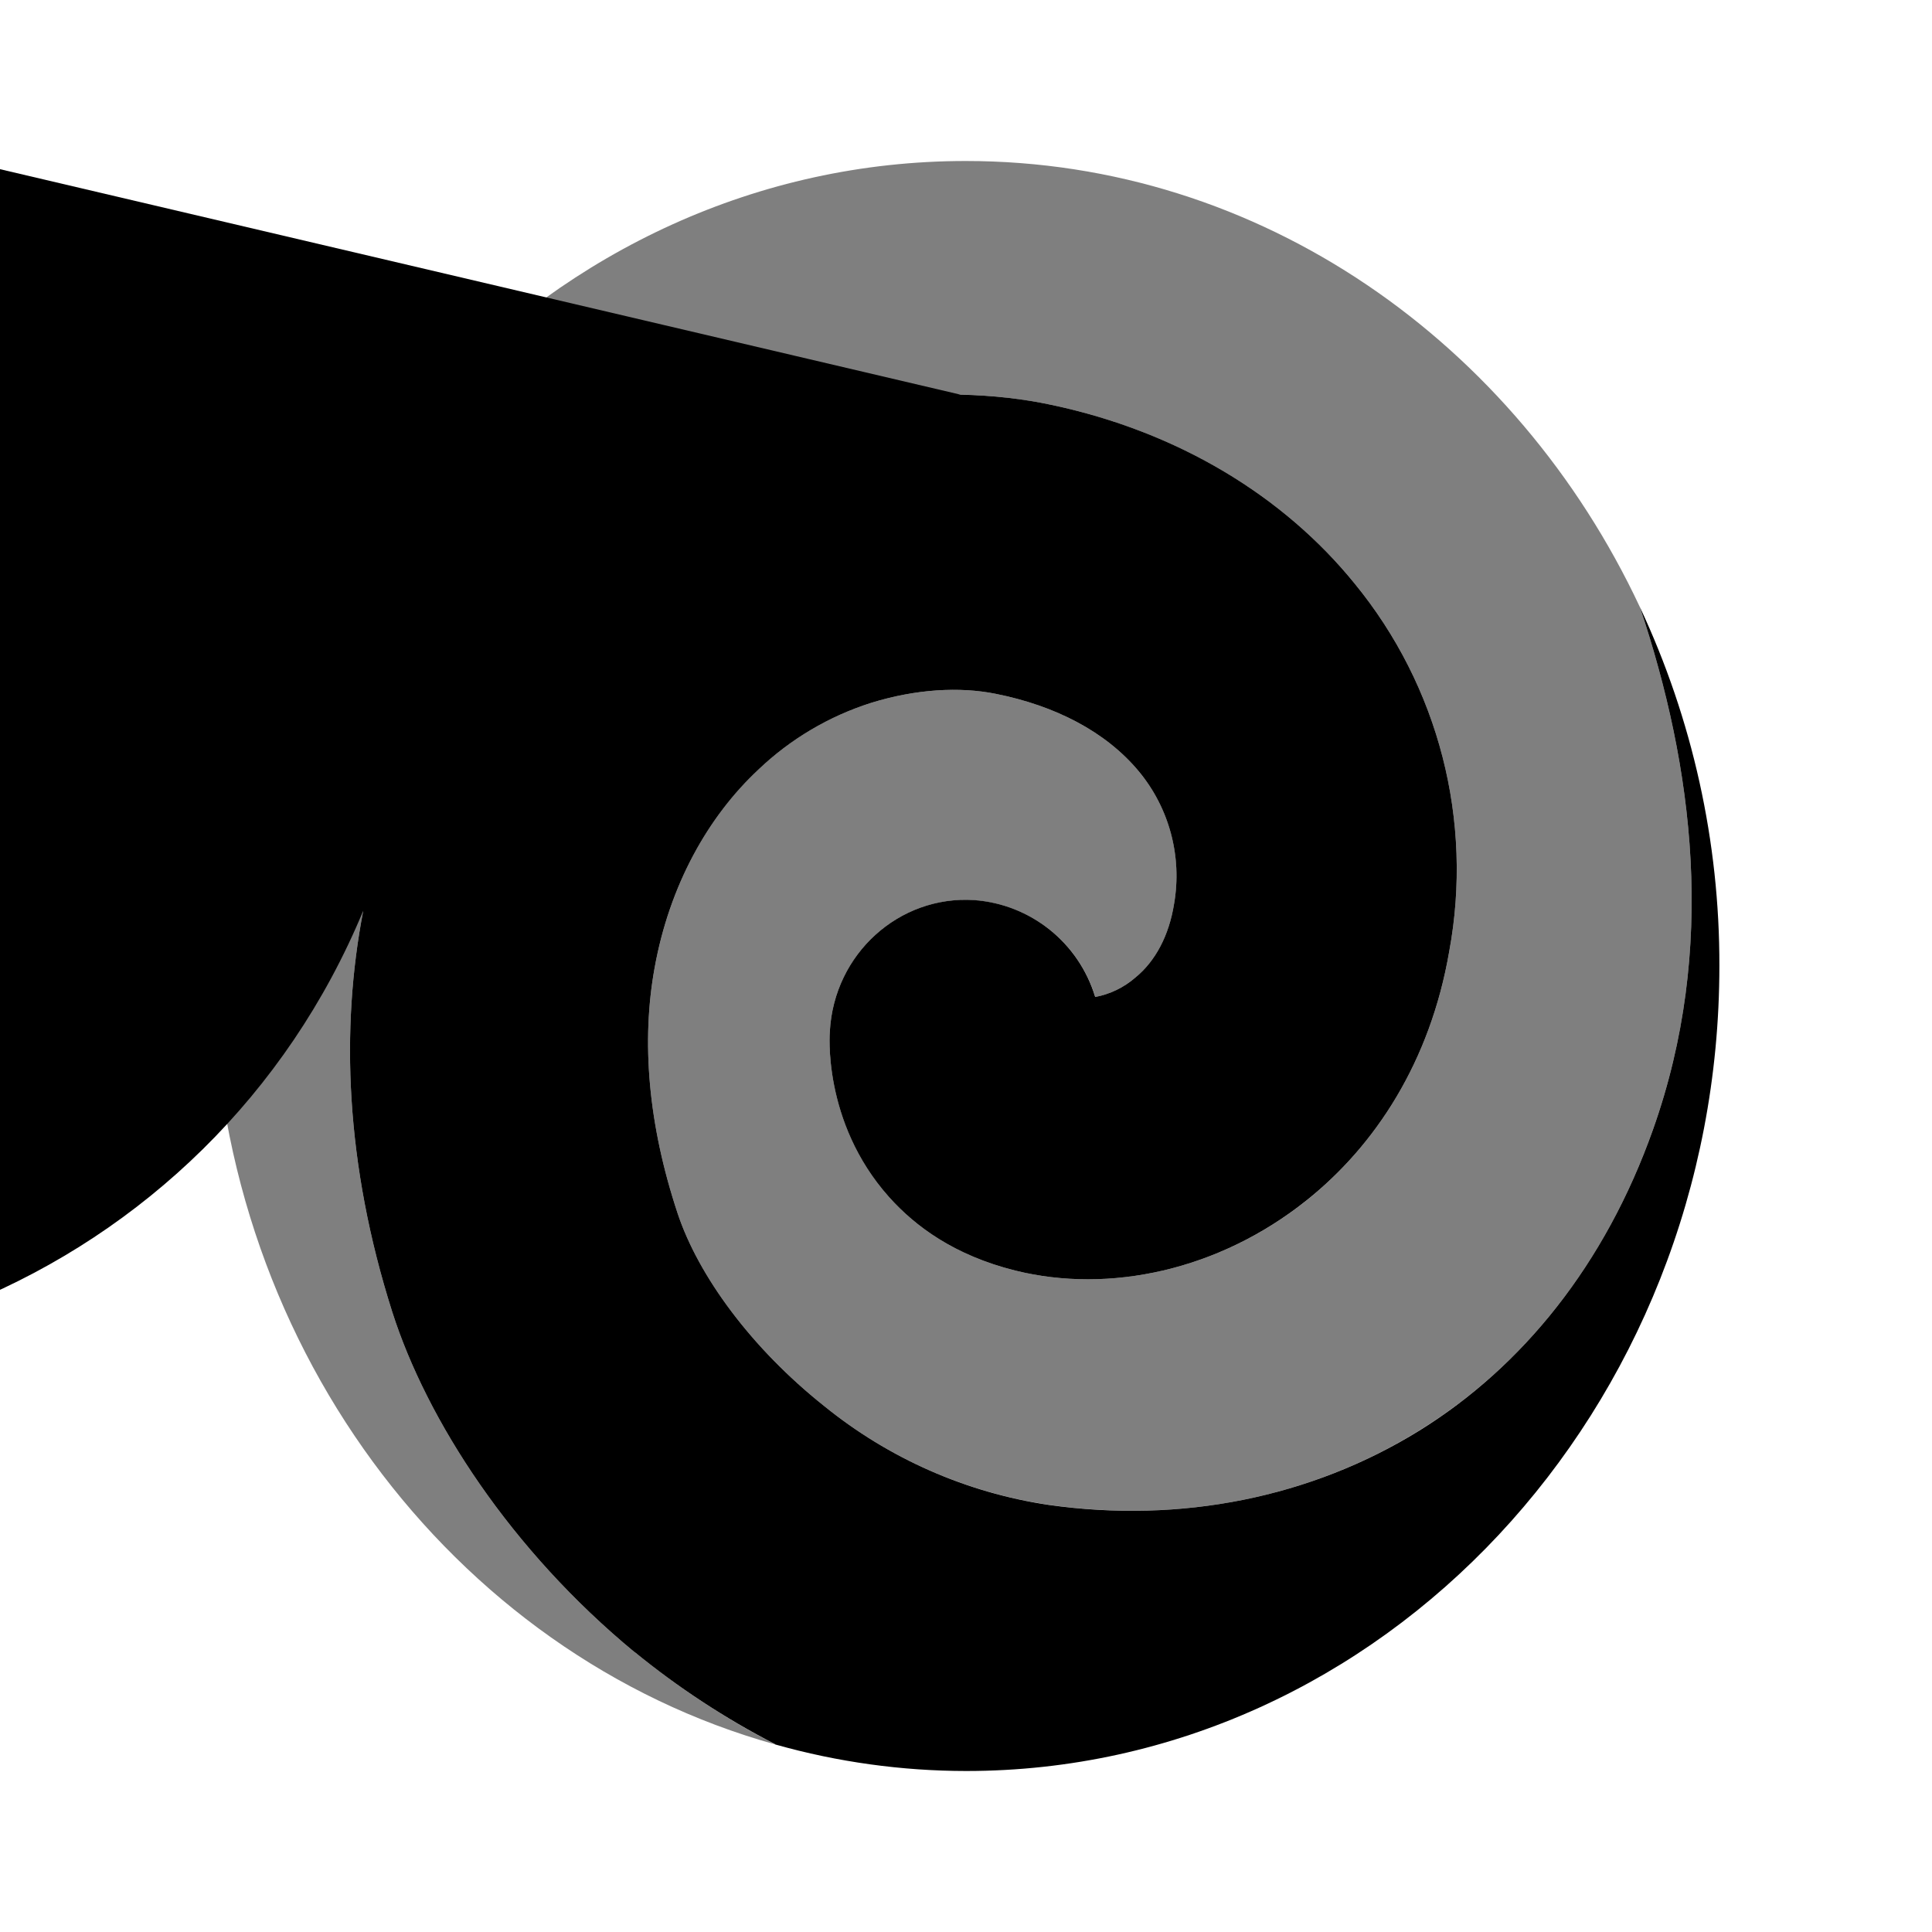
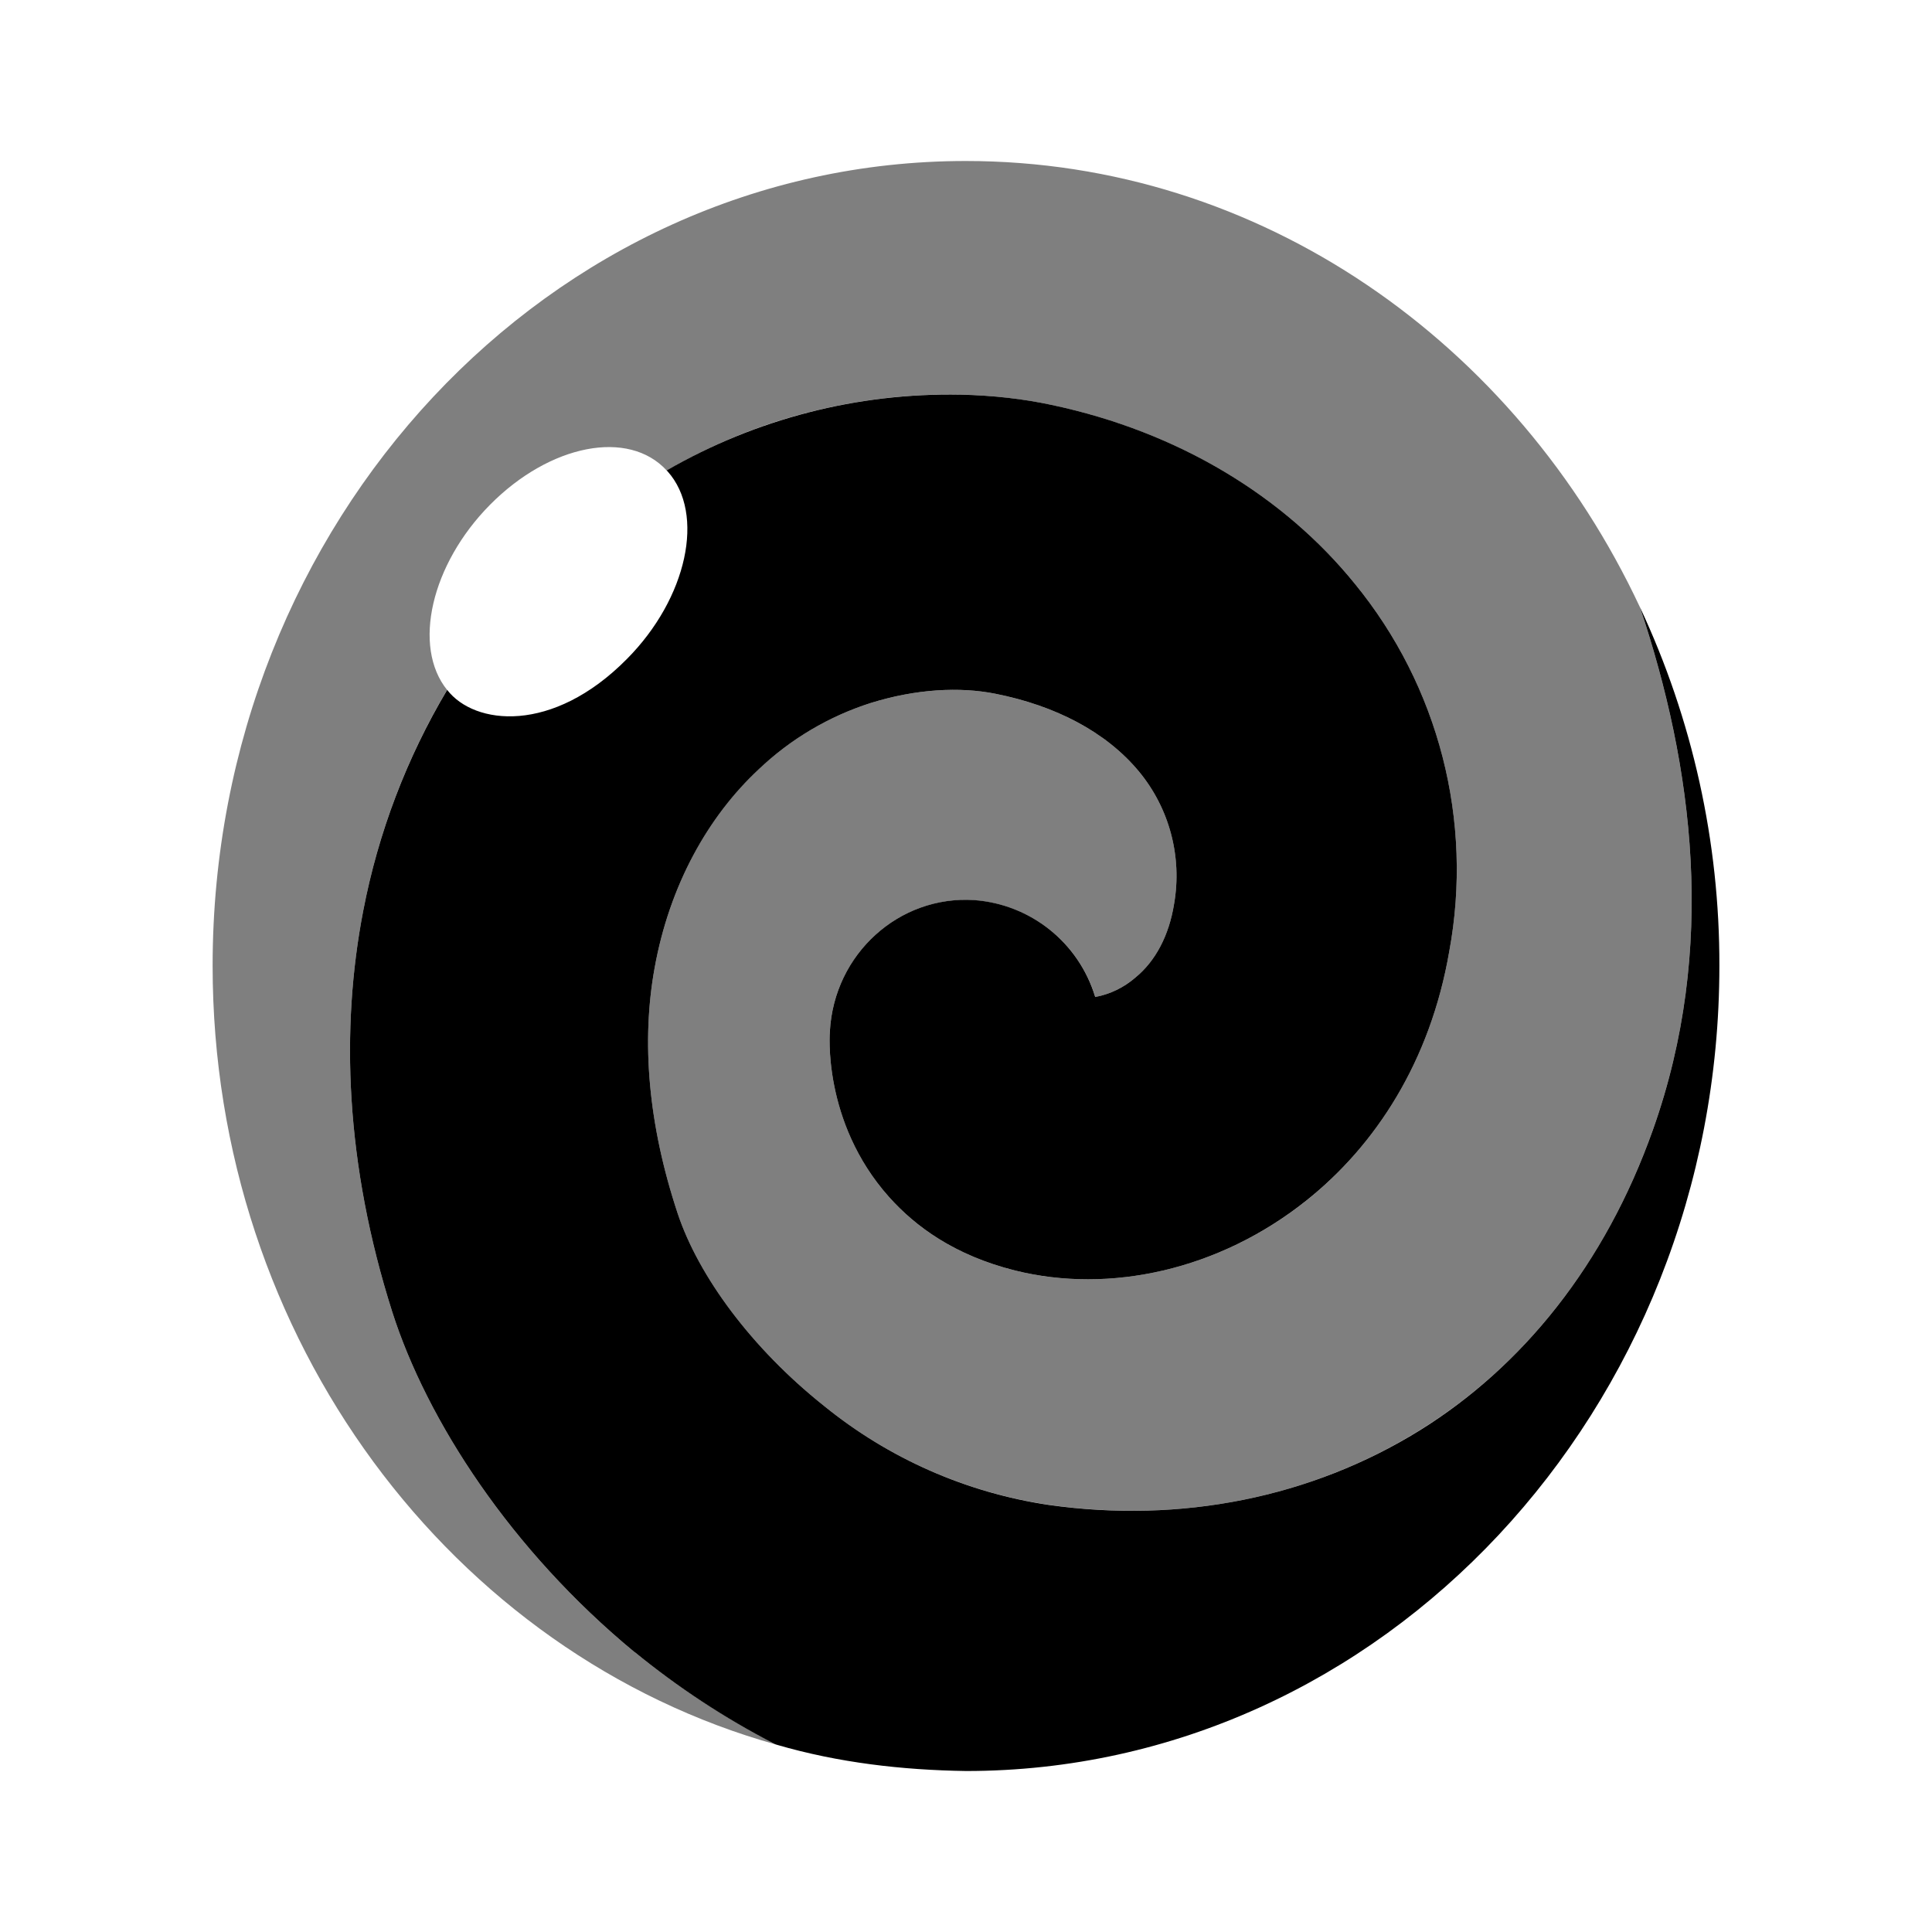
- <svg xmlns="http://www.w3.org/2000/svg" viewBox="0 0 192 192">
-   <path d="m4.09 2.99.73.58zm3.28 3.16.53.55-.53-.55m3.02 3.33.45.54zm-56.24-3.43a56.2 56.2 0 0 0-29.2 7.53l.1.1c3.76 4.21 1.95 12.6-4.05 18.64-6 6.07-13.9 7.58-17.66 3.33l-.2-.26A68.04 68.04 0 0 0 36.1 90.5c-2.27 11.73-1.78 25.2 2.88 39.87 3.44 10.77 11.77 23.67 24.12 33.85l-.06-.07a79.78 79.78 0 0 0 14.02 9.2.3.3 0 0 1-.13-.03l.14.05A69.89 69.89 0 0 0 96.02 176c41.3 0 74.85-35.89 74.85-80a83.6 83.6 0 0 0-7.9-35.67c5.3 15.83 7.7 33.91 1.3 51.93-4.75 13.4-12.96 23.55-23.2 29.9-10.78 6.67-23.71 9.25-36.82 7.4a46.2 46.2 0 0 1-22.37-9.85c-7.22-5.75-12.46-12.9-14.53-19.1-2.97-8.95-3.61-17.18-2.3-24.4 1.48-8.22 5.3-15.05 10.34-19.75a28.9 28.9 0 0 1 11.18-6.61c4.46-1.38 8.8-1.62 12.38-.9 5.88 1.17 10.92 3.74 14.21 7.69a16.25 16.25 0 0 1 3.52 13.17c-.5 3.17-1.86 5.71-3.84 7.33a8.45 8.45 0 0 1-4 1.94 13.59 13.59 0 0 0-12.04-9.63c-7.46-.48-13.9 5.35-14.33 13.02 0 0-.8 9 5.88 16.49 2.62 2.93 6.52 5.8 12.52 7.3 9.38 2.34 20.27-.03 28.95-6.95 6.87-5.47 12.32-13.82 14.2-24.75a44.8 44.8 0 0 0-9.4-36.57c-6.99-8.62-17.44-15.06-30.11-17.75-2.8-.6-5.85-.95-9.06-1.02zm-3.86-1.22a70.8 70.8 0 0 1-.73-.25l.73.25M-73.9-9.57l.69.62-.69-.61zm2.31 1.8c.54.42 1.08.82 1.63 1.21-.55-.39-1.09-.8-1.63-1.2zm2.52 1.82 1.77 1.2c-.6-.39-1.18-.8-1.77-1.2m2.65 1.47" />
-   <path d="M95.98 16c-41.33 0-74.85 35.85-74.85 79.97 0 37.18 23.79 68.45 55.94 77.4a79.75 79.75 0 0 1-14.02-9.22l.05.07c-12.35-10.18-20.68-23.08-24.12-33.85-4.66-14.67-5.15-28.14-2.88-39.87a68.04 68.04 0 0 1 8.33-21.94c-3.46-4.3-1.6-12.47 4.27-18.4 5.96-6.02 13.77-7.54 17.56-3.4 4-2.32 8.1-4.06 12.18-5.26 9.38-2.75 18.59-2.84 26.07-1.26 12.67 2.7 23.12 9.13 30.11 17.75a44.82 44.82 0 0 1 9.4 36.58c-1.88 10.92-7.33 19.27-14.2 24.75-8.68 6.91-19.58 9.28-28.95 6.94-6-1.5-9.9-4.37-12.52-7.3-6.67-7.49-5.88-16.5-5.88-16.5.44-7.65 6.87-13.49 14.33-13a13.59 13.59 0 0 1 12.05 9.62 8.45 8.45 0 0 0 3.99-1.94c1.98-1.62 3.35-4.16 3.84-7.33a16.2 16.2 0 0 0-3.52-13.17c-3.29-3.95-8.33-6.52-14.21-7.69-3.59-.72-7.92-.48-12.38.9a28.91 28.91 0 0 0-11.18 6.6c-5.04 4.7-8.86 11.54-10.34 19.77-1.31 7.21-.67 15.44 2.3 24.39 2.07 6.2 7.31 13.35 14.53 19.1a46.2 46.2 0 0 0 22.37 9.84c13.1 1.86 26.04-.72 36.81-7.4 10.25-6.34 18.46-16.48 23.21-29.9 6.4-18 4-36.09-1.3-51.92C150.67 34.08 125.3 16 95.97 16z" opacity=".5" />
+ <svg xmlns="http://www.w3.org/2000/svg" width="192" height="192" viewBox="0 0 192 192">
+   <path d="M95.449 39.221a56.193 56.193 0 0 0-29.199 7.53l.1.099c3.76 4.21 1.95 12.6-4.05 18.64-7.4 7.488-15.163 6.577-17.86 3.071a68.035 68.035 0 0 0-8.34 21.94c-2.27 11.73-1.78 25.198 2.88 39.868 3.44 10.77 11.77 23.672 24.12 33.852l-.06-.07a79.773 79.773 0 0 0 13.933 9.152l.217.088c6.12 1.786 12.471 2.518 18.83 2.61 41.3 0 74.85-35.89 74.85-80a83.599 83.599 0 0 0-7.898-35.67c5.3 15.83 7.699 33.91 1.299 51.93-4.75 13.4-12.96 23.55-23.2 29.9-10.78 6.67-23.71 9.25-36.82 7.4a46.195 46.195 0 0 1-22.368-9.85c-7.22-5.75-12.461-12.902-14.531-19.102-2.97-8.95-3.61-17.178-2.3-24.398 1.48-8.22 5.3-15.05 10.34-19.75a28.9 28.9 0 0 1 11.18-6.611c4.46-1.38 8.8-1.62 12.38-.9 5.88 1.17 10.92 3.741 14.21 7.691a16.25 16.25 0 0 1 3.52 13.17c-.5 3.17-1.86 5.71-3.84 7.33a8.45 8.45 0 0 1-4 1.94 13.59 13.59 0 0 0-12.039-9.631c-7.46-.48-13.9 5.351-14.33 13.02 0 0-.8 9 5.88 16.49 2.62 2.93 6.519 5.8 12.52 7.3 9.38 2.34 20.27-.03 28.95-6.95 6.87-5.47 12.32-13.82 14.2-24.75a44.8 44.8 0 0 0-9.401-36.57c-6.99-8.62-17.439-15.06-30.109-17.75-2.8-.6-5.85-.95-9.06-1.02z" />
+   <path d="M95.98 16c-41.33 0-74.85 35.85-74.85 79.97 0 37.18 23.909 68.471 56.059 77.421-4.985-2.572-9.803-5.683-14.139-9.24l.05.07c-12.35-10.18-20.68-23.08-24.12-33.85-4.66-14.67-5.15-28.14-2.88-39.87a68.041 68.041 0 0 1 8.33-21.94c-3.46-4.3-1.6-12.47 4.27-18.4 5.96-6.02 13.77-7.54 17.56-3.4 4-2.32 8.1-4.06 12.18-5.26 9.38-2.75 18.59-2.84 26.07-1.26 12.67 2.7 23.12 9.13 30.11 17.75a44.82 44.82 0 0 1 9.4 36.58c-1.88 10.92-7.33 19.27-14.2 24.75-8.68 6.91-19.58 9.28-28.95 6.94-6-1.5-9.9-4.37-12.52-7.3-6.67-7.49-5.88-16.5-5.88-16.5.44-7.65 6.87-13.49 14.33-13a13.59 13.59 0 0 1 12.05 9.62 8.45 8.45 0 0 0 3.99-1.94c1.98-1.62 3.35-4.16 3.84-7.33a16.2 16.2 0 0 0-3.52-13.17c-3.29-3.95-8.33-6.52-14.21-7.69-3.59-.72-7.92-.48-12.38.9a28.912 28.912 0 0 0-11.18 6.6c-5.04 4.7-8.86 11.54-10.34 19.77-1.31 7.21-.67 15.44 2.3 24.39 2.07 6.2 7.31 13.35 14.53 19.1a46.199 46.199 0 0 0 22.37 9.84c13.1 1.86 26.04-.72 36.81-7.4 10.25-6.34 18.46-16.48 23.21-29.9 6.4-18 4-36.09-1.3-51.92C150.67 34.08 125.3 16 95.97 16z" opacity=".5" />
</svg>
